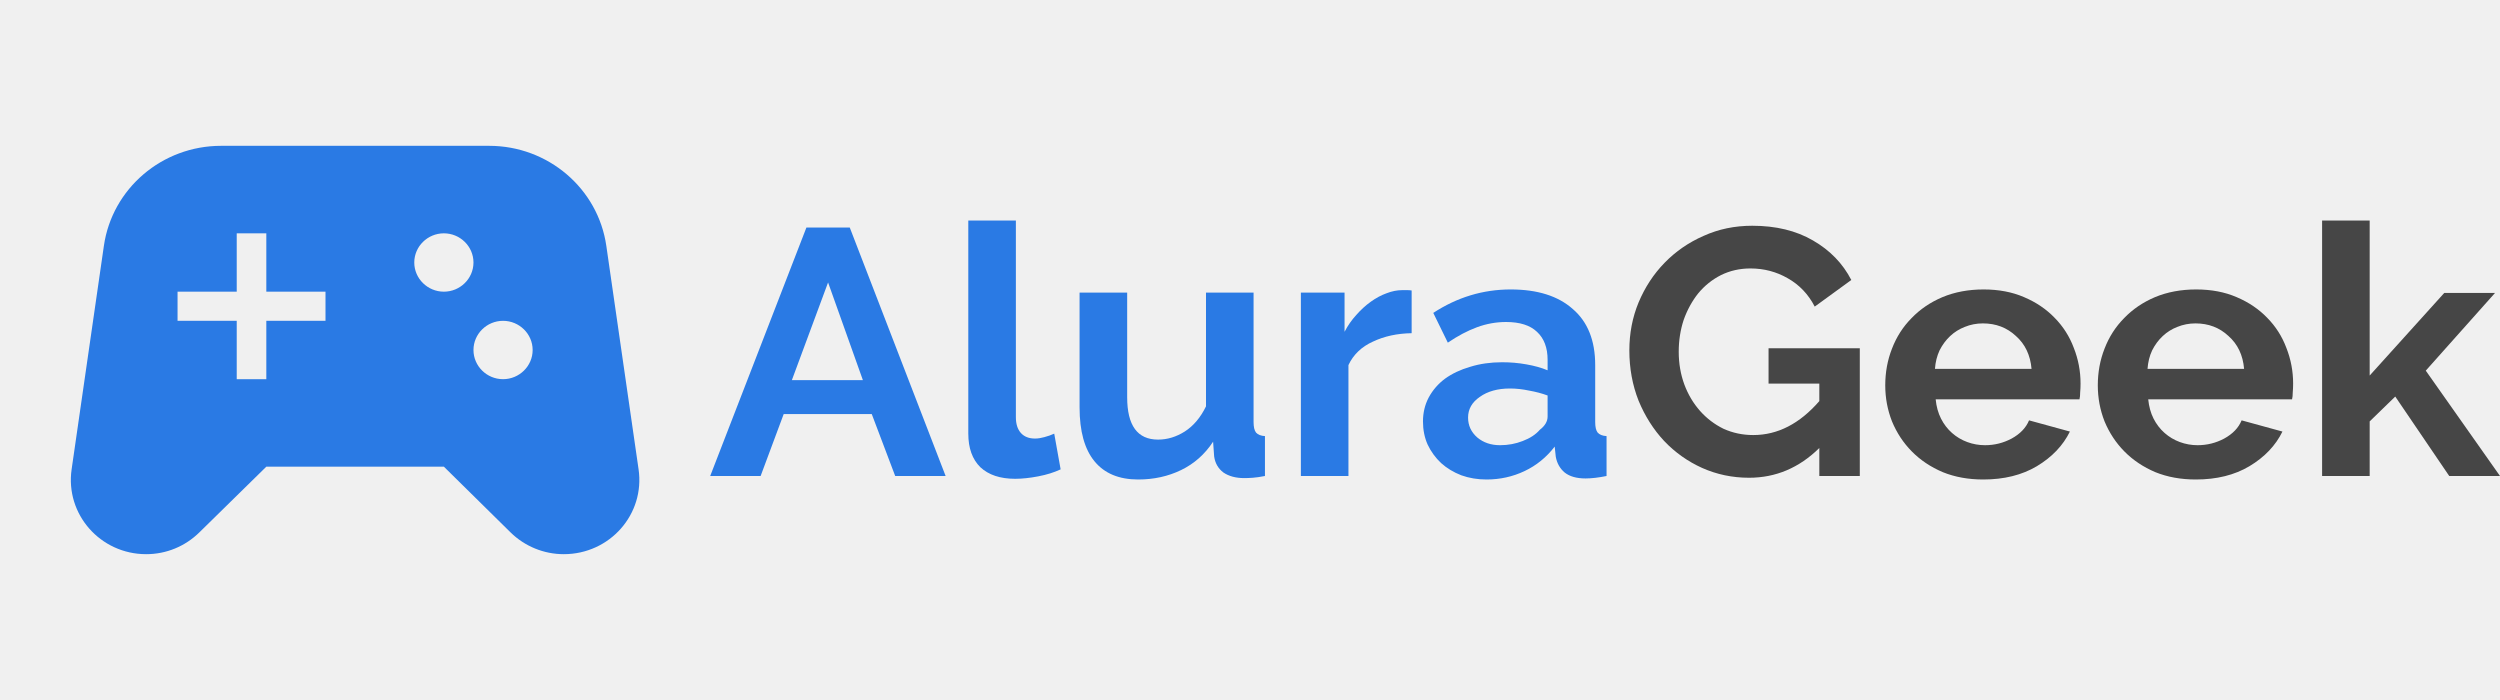
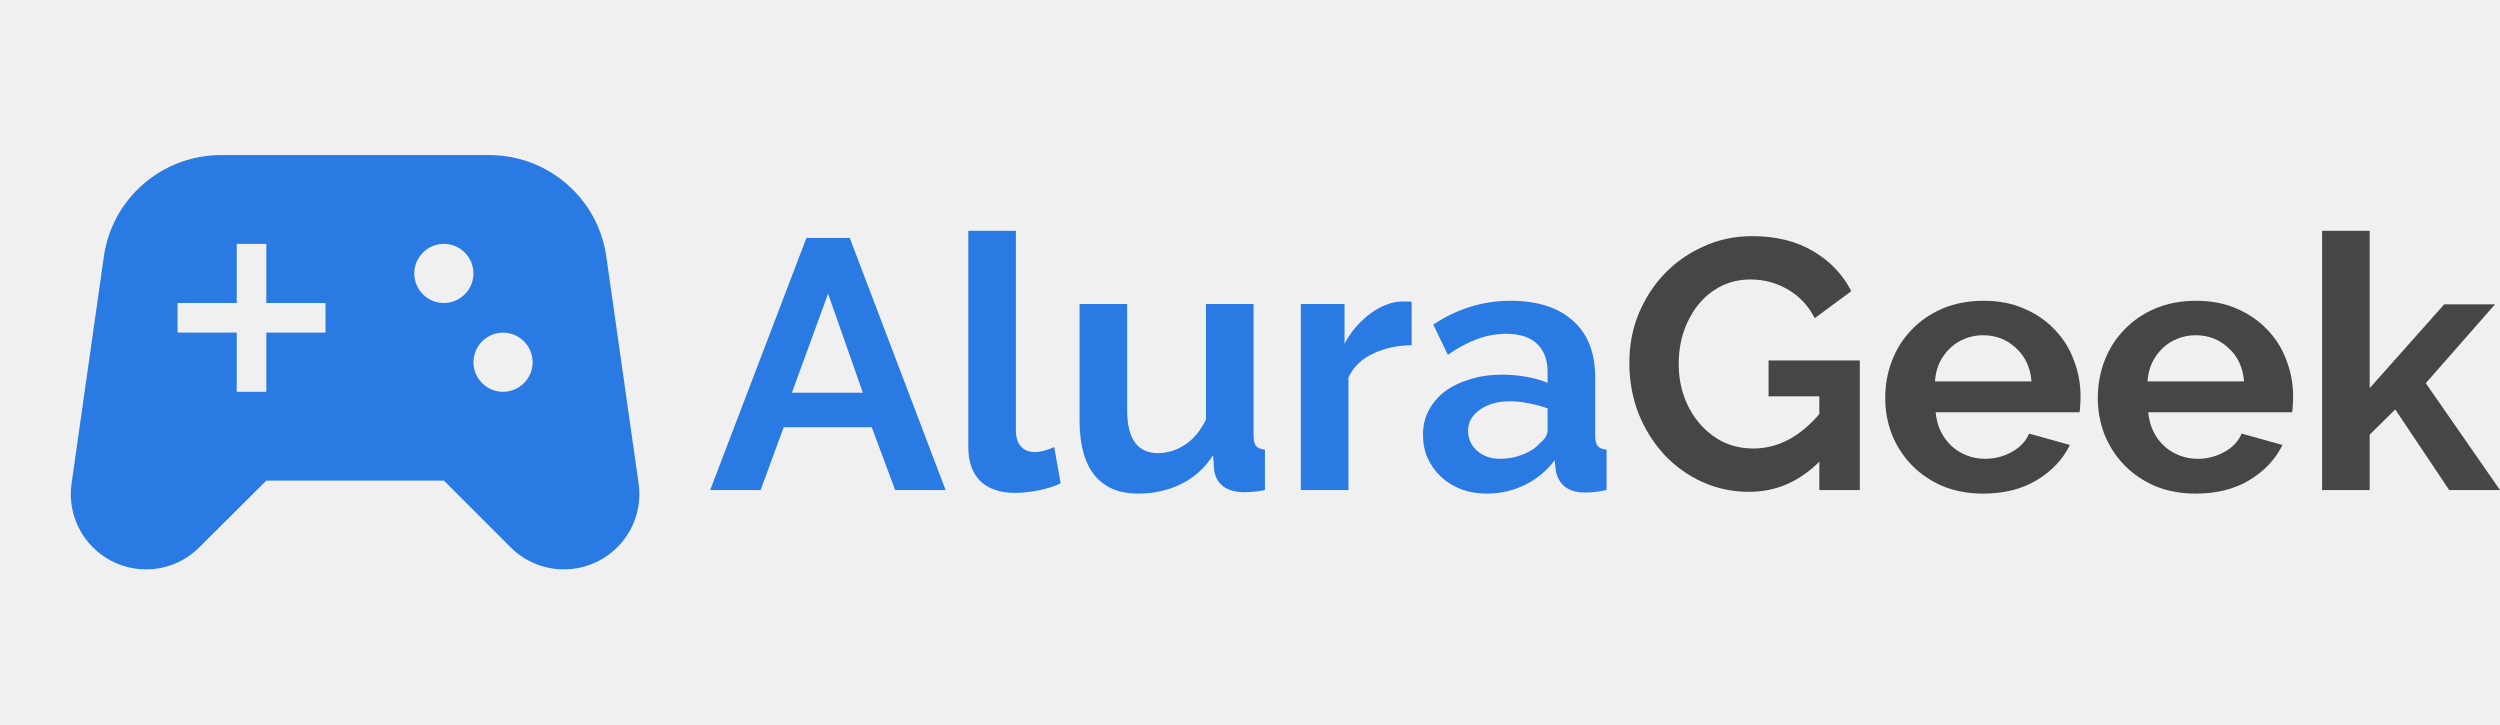
- <svg xmlns="http://www.w3.org/2000/svg" width="100" height="28" viewBox="0 0 100 28" fill="none">
-   <path d="M25.543 18.772L24.253 9.835C23.922 7.537 21.921 5.833 19.566 5.833H8.842C6.487 5.833 4.486 7.537 4.155 9.835L2.865 18.772C2.604 20.568 4.013 22.167 5.847 22.167C6.652 22.167 7.41 21.852 7.978 21.292L10.653 18.667H17.755L20.418 21.292C20.986 21.852 21.756 22.167 22.549 22.167C24.395 22.167 25.804 20.568 25.543 18.772ZM13.02 12.833H10.653V15.167H9.469V12.833H7.102V11.667H9.469V9.333H10.653V11.667H13.02V12.833ZM17.755 11.667C17.104 11.667 16.571 11.142 16.571 10.5C16.571 9.858 17.104 9.333 17.755 9.333C18.406 9.333 18.939 9.858 18.939 10.5C18.939 11.142 18.406 11.667 17.755 11.667ZM20.122 15.167C19.471 15.167 18.939 14.642 18.939 14C18.939 13.358 19.471 12.833 20.122 12.833C20.773 12.833 21.306 13.358 21.306 14C21.306 14.642 20.773 15.167 20.122 15.167Z" fill="#2A7AE4" />
-   <path d="M72.773 17.92C71.968 18.713 71.031 19.11 69.961 19.11C69.298 19.11 68.673 18.979 68.086 18.718C67.508 18.457 67.002 18.097 66.566 17.64C66.14 17.183 65.799 16.646 65.544 16.03C65.297 15.405 65.174 14.733 65.174 14.014C65.174 13.333 65.297 12.693 65.544 12.096C65.799 11.489 66.145 10.962 66.581 10.514C67.025 10.057 67.546 9.697 68.143 9.436C68.74 9.165 69.388 9.03 70.089 9.03C71.036 9.03 71.845 9.226 72.518 9.618C73.199 10.01 73.711 10.537 74.052 11.2L72.589 12.264C72.333 11.769 71.973 11.391 71.509 11.13C71.055 10.869 70.558 10.738 70.018 10.738C69.592 10.738 69.199 10.827 68.839 11.004C68.489 11.181 68.186 11.424 67.93 11.732C67.684 12.04 67.49 12.395 67.347 12.796C67.215 13.197 67.149 13.622 67.149 14.07C67.149 14.537 67.224 14.975 67.376 15.386C67.527 15.787 67.736 16.137 68.001 16.436C68.266 16.735 68.579 16.973 68.938 17.15C69.308 17.318 69.705 17.402 70.131 17.402C71.107 17.402 71.987 16.949 72.773 16.044V15.344H70.742V13.93H74.392V19.04H72.773V17.92Z" fill="#464646" />
-   <path d="M79.33 19.18C78.733 19.18 78.194 19.082 77.711 18.886C77.228 18.681 76.816 18.405 76.475 18.06C76.134 17.715 75.869 17.313 75.68 16.856C75.5 16.399 75.41 15.918 75.41 15.414C75.41 14.891 75.5 14.401 75.68 13.944C75.859 13.477 76.12 13.071 76.461 12.726C76.802 12.371 77.213 12.091 77.697 11.886C78.189 11.681 78.738 11.578 79.344 11.578C79.95 11.578 80.49 11.681 80.963 11.886C81.446 12.091 81.853 12.367 82.185 12.712C82.526 13.057 82.781 13.459 82.952 13.916C83.132 14.373 83.222 14.849 83.222 15.344C83.222 15.465 83.217 15.582 83.207 15.694C83.207 15.806 83.198 15.899 83.179 15.974H77.427C77.455 16.263 77.526 16.52 77.64 16.744C77.753 16.968 77.9 17.159 78.08 17.318C78.26 17.477 78.463 17.598 78.691 17.682C78.918 17.766 79.155 17.808 79.401 17.808C79.78 17.808 80.135 17.719 80.466 17.542C80.807 17.355 81.039 17.113 81.162 16.814L82.796 17.262C82.521 17.822 82.081 18.284 81.475 18.648C80.878 19.003 80.163 19.18 79.33 19.18ZM81.262 14.756C81.214 14.205 81.006 13.767 80.637 13.44C80.277 13.104 79.837 12.936 79.316 12.936C79.06 12.936 78.819 12.983 78.591 13.076C78.374 13.16 78.179 13.281 78.009 13.44C77.838 13.599 77.697 13.79 77.583 14.014C77.479 14.238 77.417 14.485 77.398 14.756H81.262Z" fill="#464646" />
-   <path d="M87.833 19.18C87.236 19.18 86.696 19.082 86.213 18.886C85.731 18.681 85.319 18.405 84.978 18.06C84.637 17.715 84.372 17.313 84.182 16.856C84.002 16.399 83.912 15.918 83.912 15.414C83.912 14.891 84.002 14.401 84.182 13.944C84.362 13.477 84.623 13.071 84.964 12.726C85.305 12.371 85.716 12.091 86.199 11.886C86.692 11.681 87.241 11.578 87.847 11.578C88.453 11.578 88.993 11.681 89.466 11.886C89.949 12.091 90.356 12.367 90.688 12.712C91.029 13.057 91.284 13.459 91.455 13.916C91.635 14.373 91.725 14.849 91.725 15.344C91.725 15.465 91.72 15.582 91.71 15.694C91.71 15.806 91.701 15.899 91.682 15.974H85.929C85.958 16.263 86.029 16.52 86.142 16.744C86.256 16.968 86.403 17.159 86.583 17.318C86.763 17.477 86.966 17.598 87.194 17.682C87.421 17.766 87.658 17.808 87.904 17.808C88.282 17.808 88.638 17.719 88.969 17.542C89.31 17.355 89.542 17.113 89.665 16.814L91.298 17.262C91.024 17.822 90.584 18.284 89.978 18.648C89.381 19.003 88.666 19.18 87.833 19.18ZM89.764 14.756C89.717 14.205 89.509 13.767 89.139 13.44C88.78 13.104 88.339 12.936 87.819 12.936C87.563 12.936 87.321 12.983 87.094 13.076C86.876 13.16 86.682 13.281 86.512 13.44C86.341 13.599 86.199 13.79 86.086 14.014C85.981 14.238 85.92 14.485 85.901 14.756H89.764Z" fill="#464646" />
-   <path d="M97.969 19.04L95.81 15.862L94.787 16.856V19.04H92.884V8.82H94.787V15.022L97.77 11.718H99.801L97.031 14.826L100 19.04H97.969Z" fill="#464646" />
-   <path d="M32.257 9.1H33.99L37.825 19.04H35.808L34.87 16.562H31.348L30.425 19.04H28.408L32.257 9.1ZM34.515 15.204L33.123 11.298L31.675 15.204H34.515Z" fill="#2A7AE4" />
-   <path d="M38.732 8.82H40.635V16.688C40.635 16.959 40.702 17.169 40.834 17.318C40.967 17.467 41.156 17.542 41.402 17.542C41.516 17.542 41.639 17.523 41.772 17.486C41.914 17.449 42.046 17.402 42.169 17.346L42.425 18.774C42.169 18.895 41.871 18.989 41.53 19.054C41.189 19.119 40.882 19.152 40.607 19.152C40.01 19.152 39.546 18.998 39.215 18.69C38.893 18.373 38.732 17.925 38.732 17.346V8.82Z" fill="#2A7AE4" />
-   <path d="M45.527 19.18C44.76 19.18 44.178 18.937 43.78 18.452C43.382 17.967 43.183 17.248 43.183 16.296V11.704H45.087V15.89C45.087 17.019 45.498 17.584 46.322 17.584C46.692 17.584 47.047 17.477 47.388 17.262C47.738 17.038 48.022 16.702 48.24 16.254V11.704H50.143V16.884C50.143 17.08 50.176 17.22 50.242 17.304C50.318 17.388 50.437 17.435 50.598 17.444V19.04C50.408 19.077 50.247 19.101 50.115 19.11C49.992 19.119 49.878 19.124 49.774 19.124C49.433 19.124 49.154 19.049 48.936 18.9C48.727 18.741 48.604 18.527 48.566 18.256L48.524 17.668C48.193 18.172 47.766 18.55 47.245 18.802C46.725 19.054 46.152 19.18 45.527 19.18Z" fill="#2A7AE4" />
-   <path d="M56.466 13.328C55.889 13.337 55.372 13.449 54.918 13.664C54.463 13.869 54.137 14.182 53.938 14.602V19.04H52.035V11.704H53.782V13.272C53.914 13.02 54.07 12.796 54.25 12.6C54.43 12.395 54.624 12.217 54.833 12.068C55.041 11.919 55.249 11.807 55.458 11.732C55.675 11.648 55.884 11.606 56.083 11.606C56.187 11.606 56.263 11.606 56.31 11.606C56.367 11.606 56.419 11.611 56.466 11.62V13.328Z" fill="#2A7AE4" />
-   <path d="M59.461 19.18C59.102 19.18 58.765 19.124 58.453 19.012C58.141 18.891 57.871 18.727 57.643 18.522C57.416 18.307 57.236 18.06 57.104 17.78C56.98 17.5 56.919 17.192 56.919 16.856C56.919 16.511 56.995 16.193 57.146 15.904C57.307 15.605 57.525 15.353 57.8 15.148C58.084 14.943 58.42 14.784 58.808 14.672C59.196 14.551 59.622 14.49 60.086 14.49C60.418 14.49 60.74 14.518 61.052 14.574C61.374 14.63 61.658 14.709 61.904 14.812V14.392C61.904 13.907 61.762 13.533 61.478 13.272C61.204 13.011 60.792 12.88 60.243 12.88C59.845 12.88 59.457 12.95 59.078 13.09C58.699 13.23 58.311 13.435 57.913 13.706L57.331 12.516C58.287 11.891 59.319 11.578 60.427 11.578C61.497 11.578 62.326 11.839 62.913 12.362C63.51 12.875 63.808 13.622 63.808 14.602V16.884C63.808 17.08 63.841 17.22 63.907 17.304C63.983 17.388 64.101 17.435 64.262 17.444V19.04C63.94 19.105 63.661 19.138 63.424 19.138C63.064 19.138 62.785 19.059 62.586 18.9C62.397 18.741 62.279 18.531 62.231 18.27L62.188 17.864C61.857 18.293 61.455 18.62 60.981 18.844C60.508 19.068 60.001 19.18 59.461 19.18ZM60.001 17.808C60.323 17.808 60.626 17.752 60.91 17.64C61.204 17.528 61.431 17.379 61.592 17.192C61.8 17.033 61.904 16.856 61.904 16.66V15.82C61.677 15.736 61.431 15.671 61.166 15.624C60.901 15.568 60.645 15.54 60.399 15.54C59.907 15.54 59.504 15.652 59.192 15.876C58.879 16.091 58.723 16.366 58.723 16.702C58.723 17.019 58.846 17.285 59.092 17.5C59.338 17.705 59.641 17.808 60.001 17.808Z" fill="#2A7AE4" />
+ <svg xmlns="http://www.w3.org/2000/svg" width="176" height="51" viewBox="0 0 176 51" fill="none">
+   <g clip-path="url(#clip0_55_1110)">
+     <path d="M44.956 34.021L42.685 18.062C42.102 13.958 38.581 10.917 34.435 10.917H15.562C11.416 10.917 7.895 13.958 7.312 18.062L5.041 34.021C4.583 37.229 7.062 40.083 10.291 40.083C11.708 40.083 13.041 39.521 14.041 38.521L18.749 33.833H31.248L35.935 38.521C36.935 39.521 38.289 40.083 39.685 40.083C42.935 40.083 45.414 37.229 44.956 34.021ZM22.915 23.417H18.749V27.583H16.666V23.417H12.499V21.333H16.666V17.167H18.749V21.333H22.915V23.417ZM31.248 21.333C30.102 21.333 29.165 20.396 29.165 19.25C29.165 18.104 30.102 17.167 31.248 17.167C32.394 17.167 33.331 18.104 33.331 19.25C33.331 20.396 32.394 21.333 31.248 21.333ZM35.415 27.583C34.269 27.583 33.331 26.646 33.331 25.5C33.331 24.354 34.269 23.417 35.415 23.417C36.56 23.417 37.498 24.354 37.498 25.5C37.498 26.646 36.56 27.583 35.415 27.583Z" fill="#2A7AE4" />
+   </g>
+   <path d="M128.081 32.5C126.664 33.917 125.014 34.625 123.131 34.625C121.964 34.625 120.864 34.392 119.831 33.925C118.814 33.458 117.923 32.817 117.156 32C116.406 31.183 115.806 30.225 115.356 29.125C114.923 28.008 114.706 26.808 114.706 25.525C114.706 24.308 114.923 23.167 115.356 22.1C115.806 21.017 116.415 20.075 117.181 19.275C117.964 18.458 118.881 17.817 119.931 17.35C120.981 16.867 122.123 16.625 123.356 16.625C125.022 16.625 126.447 16.975 127.631 17.675C128.831 18.375 129.73 19.317 130.33 20.5L127.756 22.4C127.306 21.517 126.672 20.842 125.856 20.375C125.056 19.908 124.181 19.675 123.231 19.675C122.481 19.675 121.789 19.833 121.156 20.15C120.539 20.467 120.006 20.9 119.556 21.45C119.123 22 118.781 22.633 118.531 23.35C118.298 24.067 118.181 24.825 118.181 25.625C118.181 26.458 118.314 27.242 118.581 27.975C118.848 28.692 119.214 29.317 119.681 29.85C120.148 30.383 120.698 30.808 121.331 31.125C121.981 31.425 122.681 31.575 123.431 31.575C125.147 31.575 126.697 30.767 128.081 29.15V27.9H124.506V25.375H130.93V34.5H128.081V32.5Z" fill="#464646" />
+   <path d="M139.62 34.75C138.57 34.75 137.62 34.575 136.77 34.225C135.92 33.858 135.195 33.367 134.595 32.75C133.995 32.133 133.529 31.417 133.195 30.6C132.879 29.783 132.721 28.925 132.721 28.025C132.721 27.092 132.879 26.217 133.195 25.4C133.512 24.567 133.97 23.842 134.57 23.225C135.17 22.592 135.895 22.092 136.745 21.725C137.612 21.358 138.579 21.175 139.645 21.175C140.712 21.175 141.662 21.358 142.495 21.725C143.345 22.092 144.062 22.583 144.645 23.2C145.245 23.817 145.695 24.533 145.995 25.35C146.311 26.167 146.47 27.017 146.47 27.9C146.47 28.117 146.461 28.325 146.445 28.525C146.445 28.725 146.428 28.892 146.395 29.025H136.27C136.32 29.542 136.445 30 136.645 30.4C136.845 30.8 137.104 31.142 137.42 31.425C137.737 31.708 138.095 31.925 138.495 32.075C138.895 32.225 139.312 32.3 139.745 32.3C140.412 32.3 141.037 32.142 141.62 31.825C142.22 31.492 142.628 31.058 142.845 30.525L145.72 31.325C145.236 32.325 144.462 33.15 143.395 33.8C142.345 34.433 141.087 34.75 139.62 34.75ZM143.02 26.85C142.937 25.867 142.57 25.083 141.92 24.5C141.287 23.9 140.512 23.6 139.595 23.6C139.145 23.6 138.72 23.683 138.32 23.85C137.937 24 137.595 24.217 137.295 24.5C136.995 24.783 136.745 25.125 136.545 25.525C136.362 25.925 136.254 26.367 136.22 26.85H143.02Z" fill="#464646" />
+   <path d="M154.585 34.75C153.535 34.75 152.585 34.575 151.735 34.225C150.885 33.858 150.16 33.367 149.56 32.75C148.96 32.133 148.494 31.417 148.16 30.6C147.844 29.783 147.686 28.925 147.686 28.025C147.686 27.092 147.844 26.217 148.16 25.4C148.477 24.567 148.935 23.842 149.535 23.225C150.135 22.592 150.86 22.092 151.71 21.725C152.577 21.358 153.543 21.175 154.61 21.175C155.677 21.175 156.627 21.358 157.46 21.725C158.31 22.092 159.027 22.583 159.61 23.2C160.21 23.817 160.66 24.533 160.96 25.35C161.276 26.167 161.435 27.017 161.435 27.9C161.435 28.117 161.426 28.325 161.41 28.525C161.41 28.725 161.393 28.892 161.36 29.025H151.235C151.285 29.542 151.41 30 151.61 30.4C151.81 30.8 152.069 31.142 152.385 31.425C152.702 31.708 153.06 31.925 153.46 32.075C153.86 32.225 154.277 32.3 154.71 32.3C155.377 32.3 156.002 32.142 156.585 31.825C157.185 31.492 157.593 31.058 157.81 30.525L160.685 31.325C160.201 32.325 159.427 33.15 158.36 33.8C157.31 34.433 156.052 34.75 154.585 34.75ZM157.985 26.85C157.902 25.867 157.535 25.083 156.885 24.5C156.252 23.9 155.477 23.6 154.56 23.6C154.11 23.6 153.685 23.683 153.285 23.85C152.902 24 152.56 24.217 152.26 24.5C151.96 24.783 151.71 25.125 151.51 25.525C151.327 25.925 151.219 26.367 151.185 26.85H157.985Z" fill="#464646" />
+   <path d="M172.425 34.5L168.625 28.825L166.825 30.6V34.5H163.475V16.25H166.825V27.325L172.075 21.425H175.65L170.775 26.975L176 34.5H172.425Z" fill="#464646" />
+   <path d="M56.772 16.75H59.822L66.571 34.5H63.021L61.371 30.075H55.172L53.547 34.5H49.997L56.772 16.75ZM60.746 27.65L58.297 20.675L55.747 27.65H60.746Z" fill="#2A7AE4" />
+   <path d="M68.168 16.25H71.518V30.3C71.518 30.783 71.634 31.158 71.868 31.425C72.101 31.692 72.434 31.825 72.868 31.825C73.068 31.825 73.284 31.792 73.518 31.725C73.768 31.658 74.001 31.575 74.218 31.475L74.668 34.025C74.218 34.242 73.693 34.408 73.093 34.525C72.493 34.642 71.951 34.7 71.468 34.7C70.418 34.7 69.601 34.425 69.018 33.875C68.451 33.308 68.168 32.508 68.168 31.475V16.25Z" fill="#2A7AE4" />
+   <path d="M80.127 34.75C78.777 34.75 77.752 34.317 77.052 33.45C76.352 32.583 76.002 31.3 76.002 29.6V21.4H79.352V28.875C79.352 30.892 80.077 31.9 81.527 31.9C82.177 31.9 82.802 31.708 83.402 31.325C84.018 30.925 84.518 30.325 84.901 29.525V21.4H88.251V30.65C88.251 31 88.31 31.25 88.426 31.4C88.56 31.55 88.768 31.633 89.051 31.65V34.5C88.718 34.567 88.435 34.608 88.201 34.625C87.985 34.642 87.785 34.65 87.601 34.65C87.001 34.65 86.51 34.517 86.126 34.25C85.76 33.967 85.543 33.583 85.477 33.1L85.401 32.05C84.818 32.95 84.068 33.625 83.152 34.075C82.235 34.525 81.227 34.75 80.127 34.75Z" fill="#2A7AE4" />
+   <path d="M99.38 24.3C98.363 24.317 97.455 24.517 96.655 24.9C95.855 25.267 95.28 25.825 94.93 26.575V34.5H91.58V21.4H94.655V24.2C94.888 23.75 95.163 23.35 95.48 23C95.797 22.633 96.138 22.317 96.505 22.05C96.872 21.783 97.238 21.583 97.605 21.45C97.988 21.3 98.355 21.225 98.705 21.225C98.888 21.225 99.022 21.225 99.105 21.225C99.205 21.225 99.296 21.233 99.38 21.25V24.3Z" fill="#2A7AE4" />
+   <path d="M104.652 34.75C104.018 34.75 103.427 34.65 102.877 34.45C102.327 34.233 101.852 33.942 101.452 33.575C101.052 33.192 100.735 32.75 100.502 32.25C100.285 31.75 100.177 31.2 100.177 30.6C100.177 29.983 100.31 29.417 100.577 28.9C100.86 28.367 101.243 27.917 101.727 27.55C102.227 27.183 102.818 26.9 103.502 26.7C104.185 26.483 104.935 26.375 105.752 26.375C106.335 26.375 106.901 26.425 107.451 26.525C108.018 26.625 108.518 26.767 108.951 26.95V26.2C108.951 25.333 108.701 24.667 108.201 24.2C107.718 23.733 106.993 23.5 106.027 23.5C105.327 23.5 104.643 23.625 103.977 23.875C103.31 24.125 102.627 24.492 101.927 24.975L100.902 22.85C102.585 21.733 104.402 21.175 106.352 21.175C108.235 21.175 109.693 21.642 110.726 22.575C111.776 23.492 112.301 24.825 112.301 26.575V30.65C112.301 31 112.359 31.25 112.476 31.4C112.609 31.55 112.818 31.633 113.101 31.65V34.5C112.534 34.617 112.043 34.675 111.626 34.675C110.993 34.675 110.501 34.533 110.151 34.25C109.818 33.967 109.61 33.592 109.526 33.125L109.451 32.4C108.868 33.167 108.16 33.75 107.326 34.15C106.493 34.55 105.602 34.75 104.652 34.75ZM105.602 32.3C106.168 32.3 106.701 32.2 107.201 32C107.718 31.8 108.118 31.533 108.401 31.2C108.768 30.917 108.951 30.6 108.951 30.25V28.75C108.551 28.6 108.118 28.483 107.651 28.4C107.185 28.3 106.735 28.25 106.302 28.25C105.435 28.25 104.727 28.45 104.177 28.85C103.627 29.233 103.352 29.725 103.352 30.325C103.352 30.892 103.568 31.367 104.002 31.75C104.435 32.117 104.968 32.3 105.602 32.3Z" fill="#2A7AE4" />
+   <defs>
+     <clipPath id="clip0_55_1110">
+       <rect width="49.997" height="50" fill="white" transform="translate(0 0.5)" />
+     </clipPath>
+   </defs>
</svg>
